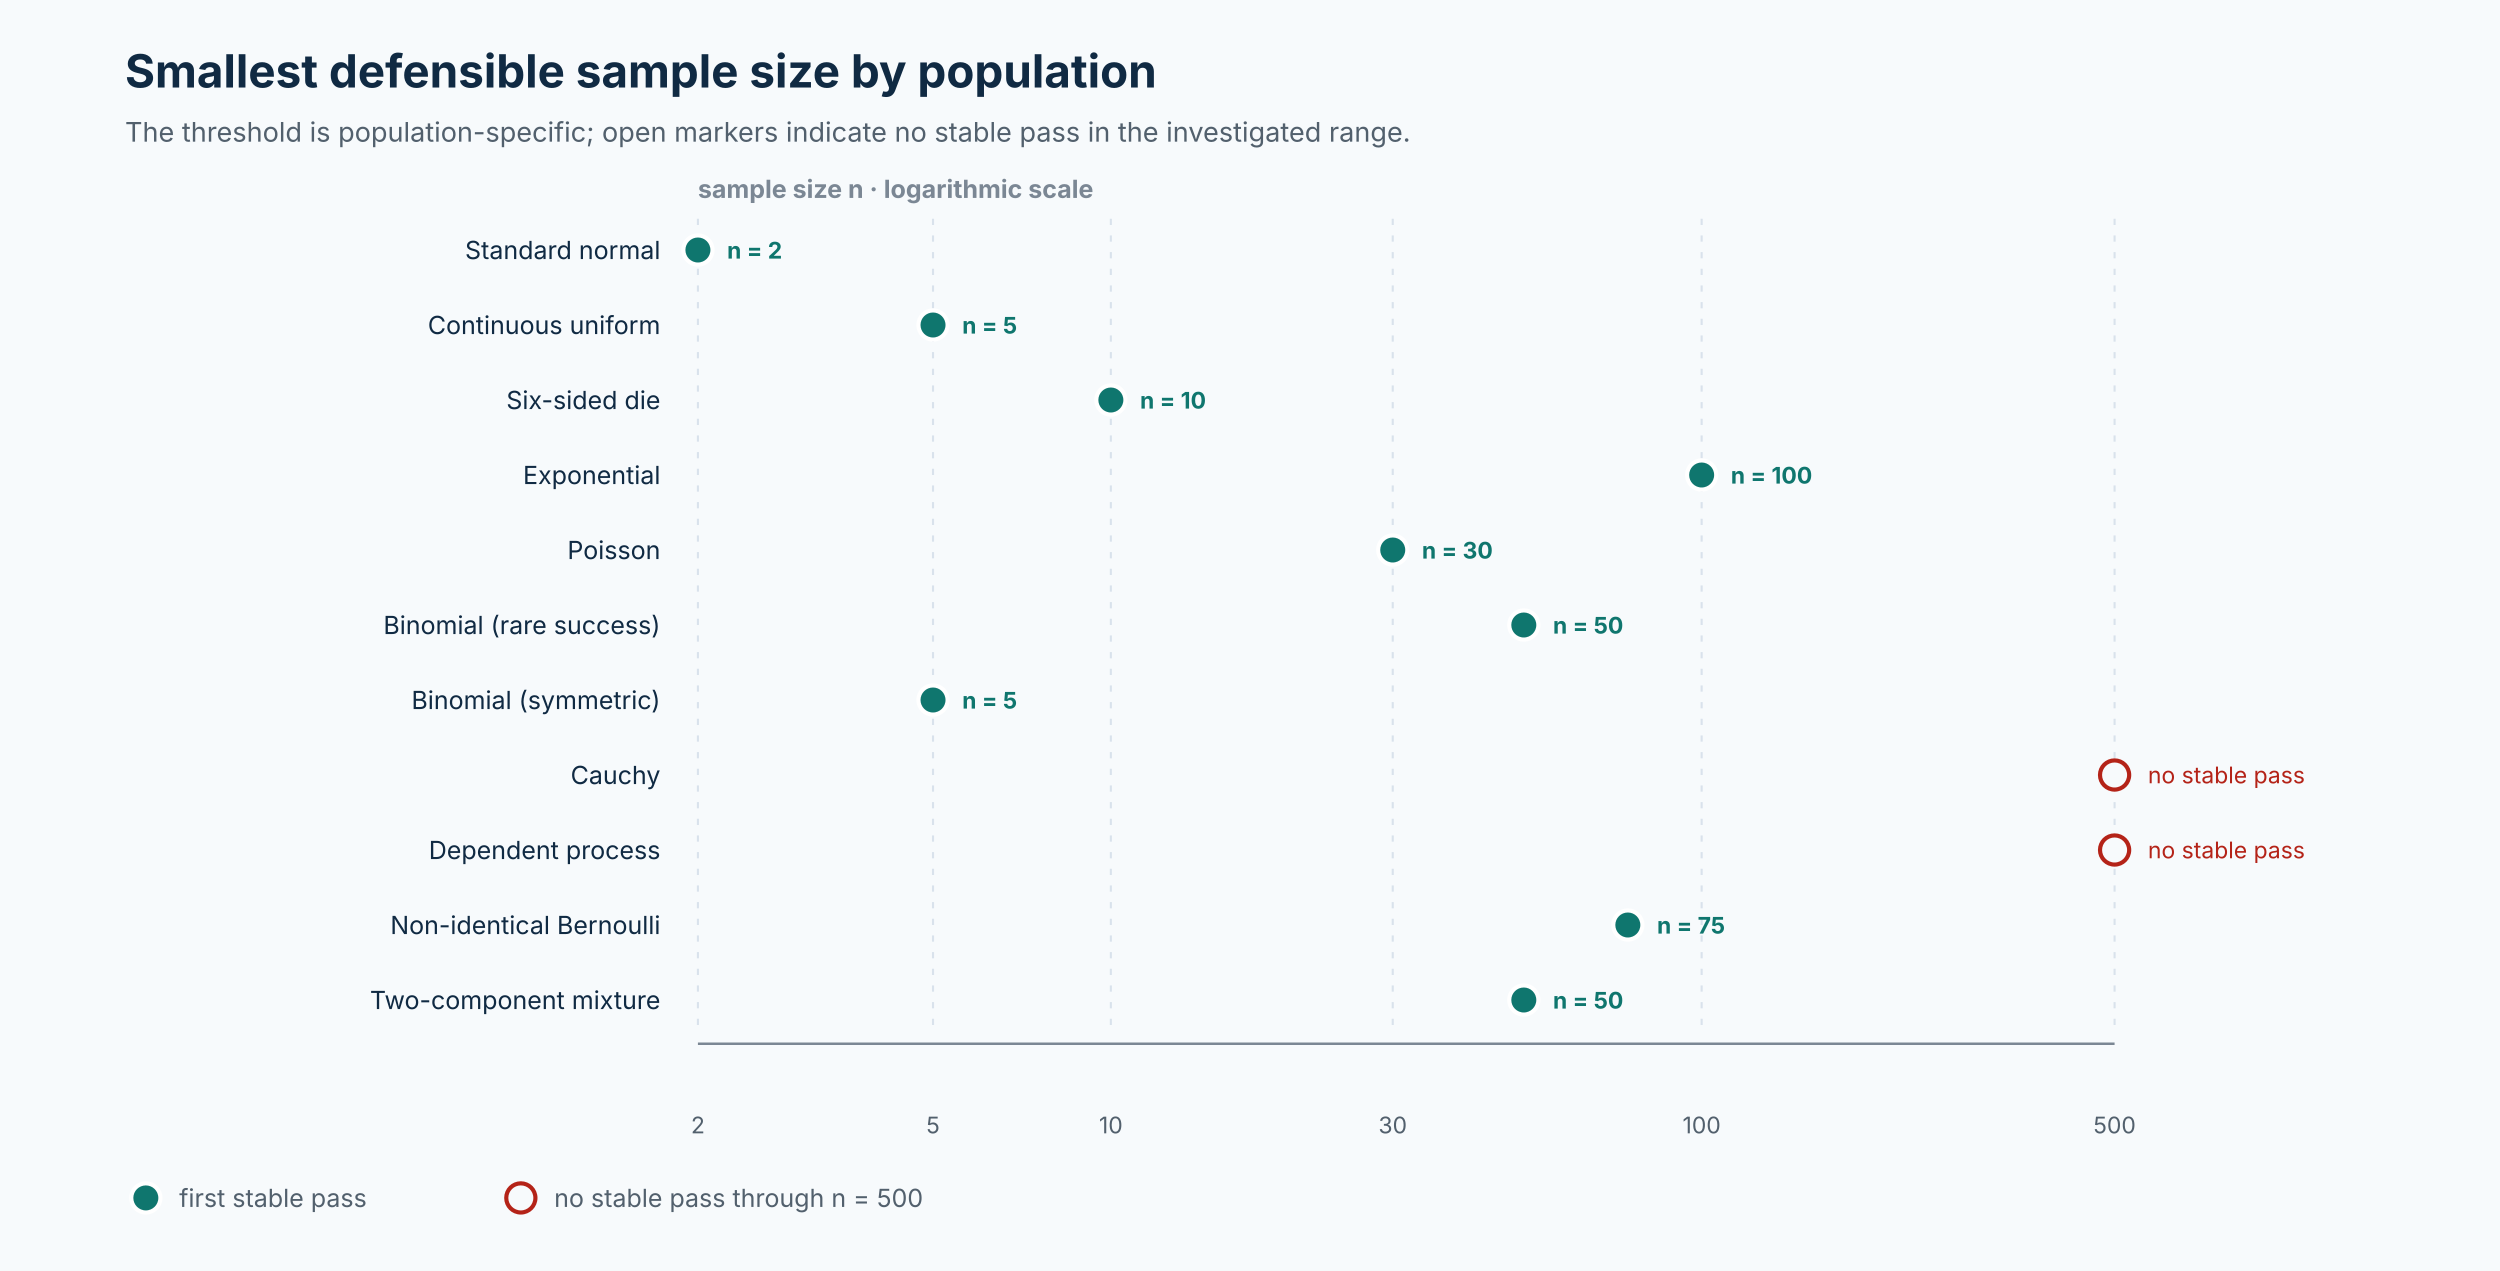
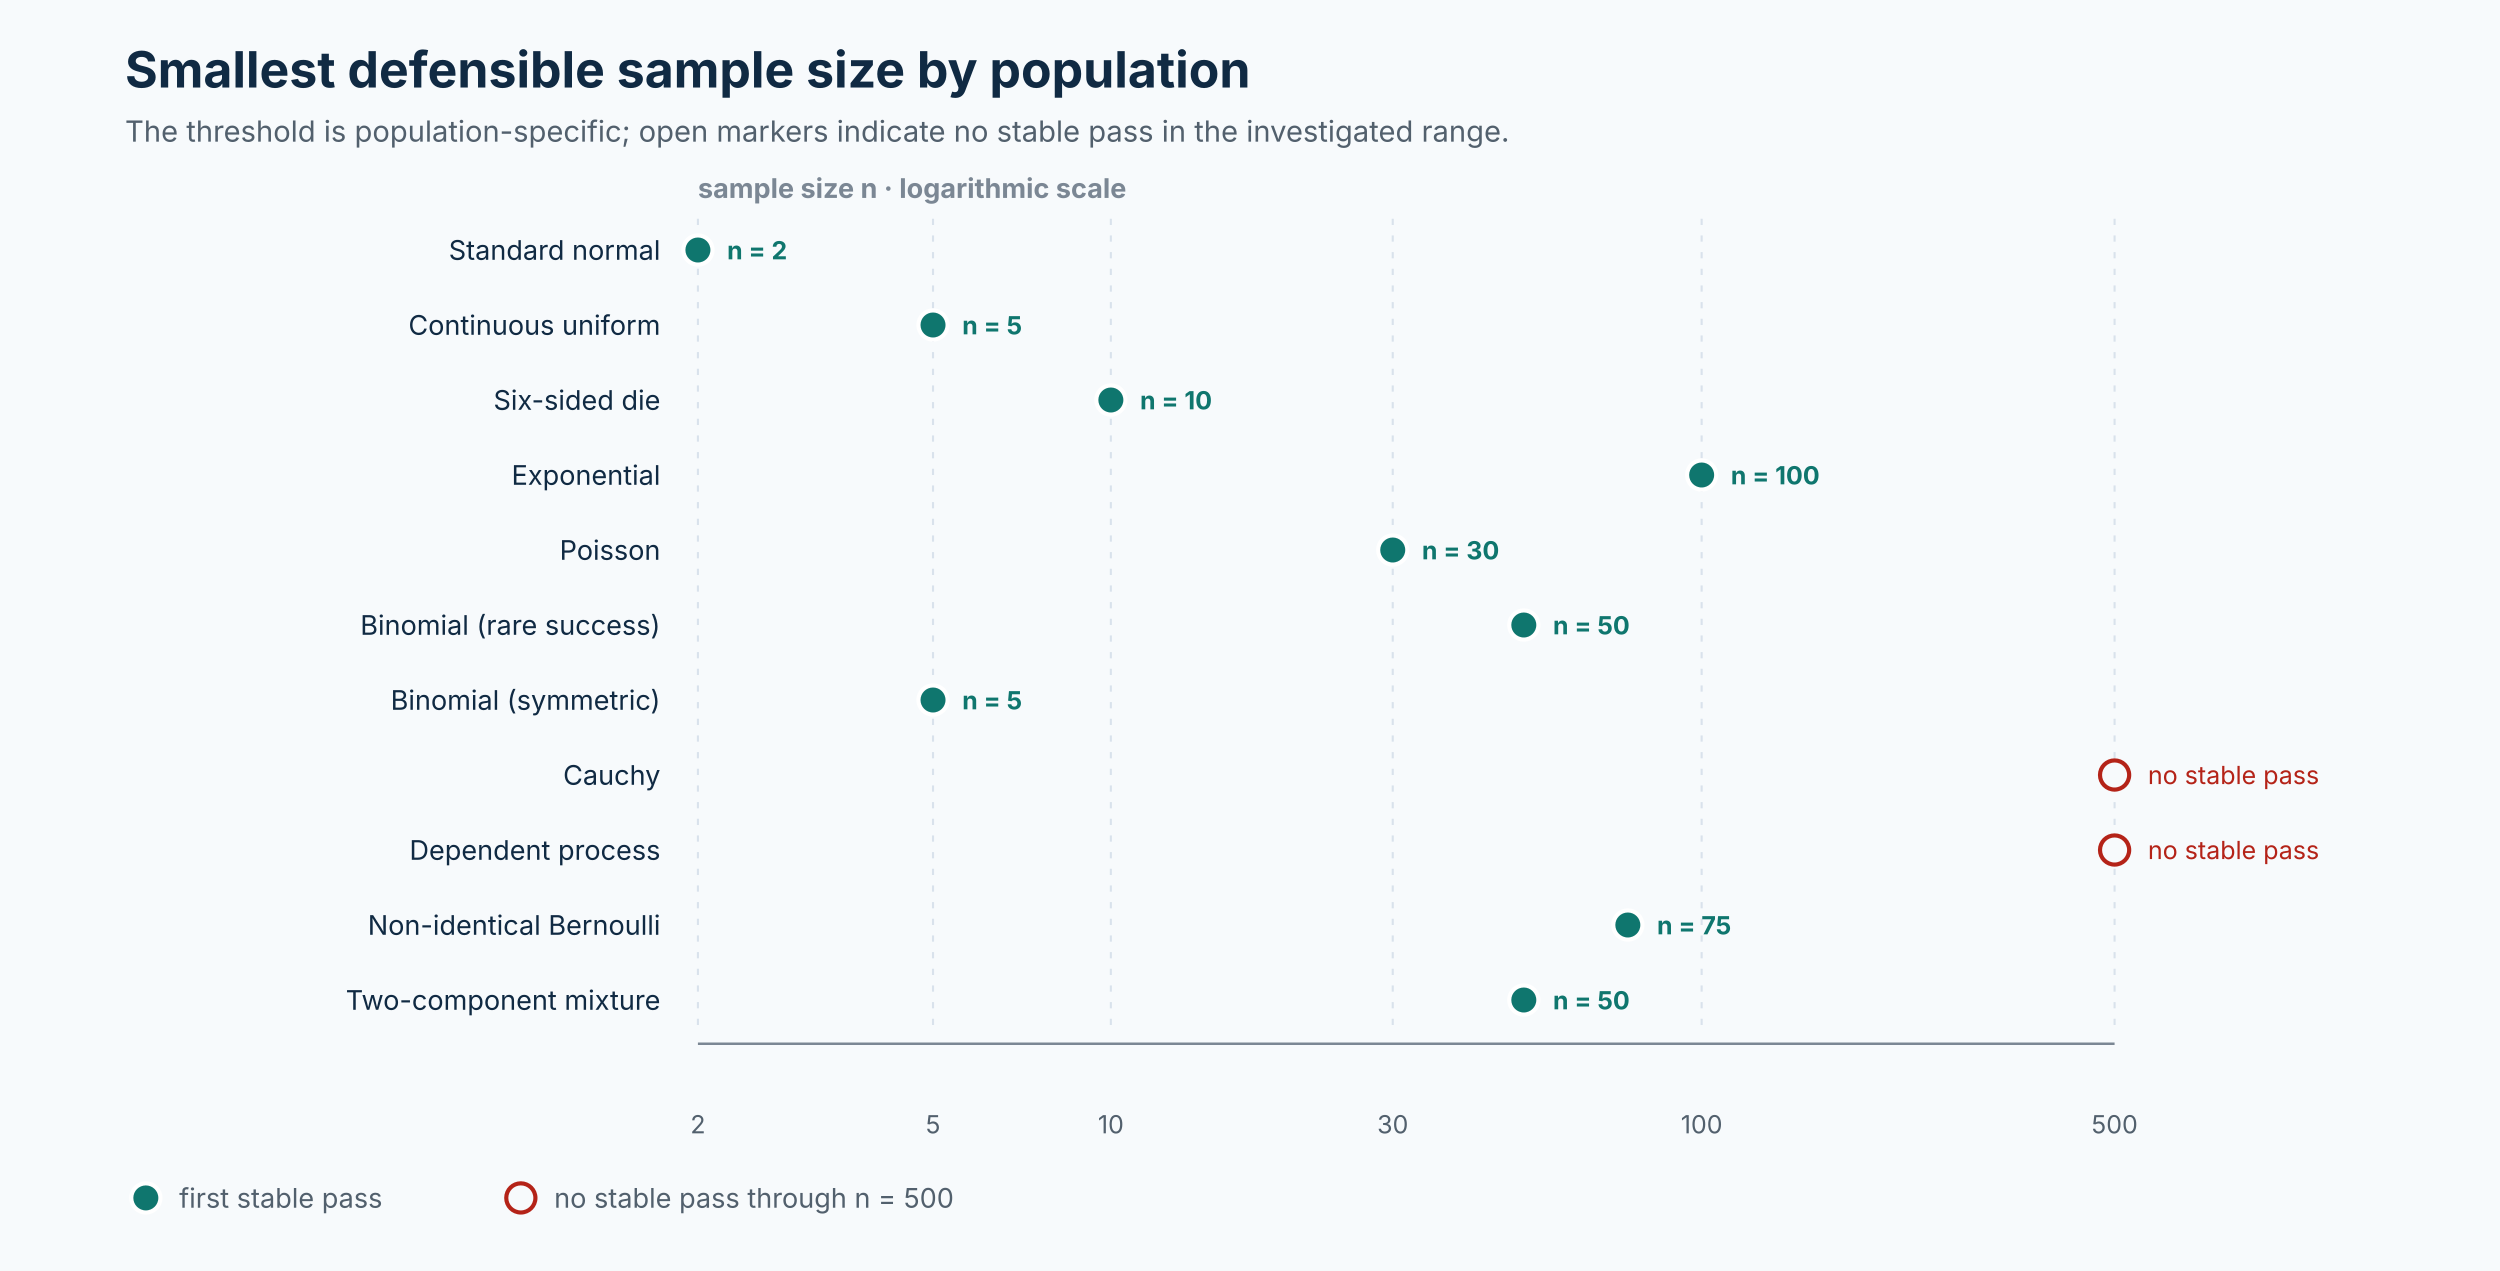
<svg xmlns="http://www.w3.org/2000/svg" width="1200" height="610" viewBox="0 0 1200 610" role="img">
  <rect x="0" y="0" width="1200" height="610" rx="0" fill="#f7fafc" stroke="none" stroke-width="0" opacity="1" />
-   <text x="60" y="42" fill="#102a43" font-family="Inter, -apple-system, BlinkMacSystemFont, Segoe UI, sans-serif" font-size="22" font-weight="700" text-anchor="start" dominant-baseline="alphabetic" opacity="1">Smallest defensible sample size by population</text>
-   <text x="60" y="68" fill="#52606d" font-family="Inter, -apple-system, BlinkMacSystemFont, Segoe UI, sans-serif" font-size="13" font-weight="400" text-anchor="start" dominant-baseline="alphabetic" opacity="1">The threshold is population-specific; open markers indicate no stable pass in the investigated range.</text>
-   <text x="335" y="95" fill="#7b8794" font-family="Inter, -apple-system, BlinkMacSystemFont, Segoe UI, sans-serif" font-size="12" font-weight="700" text-anchor="start" dominant-baseline="alphabetic" opacity="1">sample size n · logarithmic scale</text>
+   <text x="60" y="42" fill="#102a43" font-family="Inter, -apple-system, BlinkMacSystemFont, Segoe UI, sans-serif" font-size="24" font-weight="700" text-anchor="start" dominant-baseline="alphabetic" opacity="1">Smallest defensible sample size by population</text>
+   <text x="60" y="68" fill="#52606d" font-family="Inter, -apple-system, BlinkMacSystemFont, Segoe UI, sans-serif" font-size="14" font-weight="400" text-anchor="start" dominant-baseline="alphabetic" opacity="1">The threshold is population-specific; open markers indicate no stable pass in the investigated range.</text>
+   <text x="335" y="95" fill="#7b8794" font-family="Inter, -apple-system, BlinkMacSystemFont, Segoe UI, sans-serif" font-size="13" font-weight="700" text-anchor="start" dominant-baseline="alphabetic" opacity="1">sample size n · logarithmic scale</text>
  <line x1="335" y1="105" x2="335" y2="492" stroke="#d9e2ec" stroke-width="1" stroke-dasharray="3 5" />
-   <text x="335" y="544" fill="#52606d" font-family="Inter, -apple-system, BlinkMacSystemFont, Segoe UI, sans-serif" font-size="11" font-weight="400" text-anchor="middle" dominant-baseline="alphabetic" opacity="1">2</text>
+   <text x="335" y="544" fill="#52606d" font-family="Inter, -apple-system, BlinkMacSystemFont, Segoe UI, sans-serif" font-size="12" font-weight="400" text-anchor="middle" dominant-baseline="alphabetic" opacity="1">2</text>
  <line x1="447.847" y1="105" x2="447.847" y2="492" stroke="#d9e2ec" stroke-width="1" stroke-dasharray="3 5" />
-   <text x="447.847" y="544" fill="#52606d" font-family="Inter, -apple-system, BlinkMacSystemFont, Segoe UI, sans-serif" font-size="11" font-weight="400" text-anchor="middle" dominant-baseline="alphabetic" opacity="1">5</text>
+   <text x="447.847" y="544" fill="#52606d" font-family="Inter, -apple-system, BlinkMacSystemFont, Segoe UI, sans-serif" font-size="12" font-weight="400" text-anchor="middle" dominant-baseline="alphabetic" opacity="1">5</text>
  <line x1="533.212" y1="105" x2="533.212" y2="492" stroke="#d9e2ec" stroke-width="1" stroke-dasharray="3 5" />
-   <text x="533.212" y="544" fill="#52606d" font-family="Inter, -apple-system, BlinkMacSystemFont, Segoe UI, sans-serif" font-size="11" font-weight="400" text-anchor="middle" dominant-baseline="alphabetic" opacity="1">10</text>
+   <text x="533.212" y="544" fill="#52606d" font-family="Inter, -apple-system, BlinkMacSystemFont, Segoe UI, sans-serif" font-size="12" font-weight="400" text-anchor="middle" dominant-baseline="alphabetic" opacity="1">10</text>
  <line x1="668.512" y1="105" x2="668.512" y2="492" stroke="#d9e2ec" stroke-width="1" stroke-dasharray="3 5" />
-   <text x="668.512" y="544" fill="#52606d" font-family="Inter, -apple-system, BlinkMacSystemFont, Segoe UI, sans-serif" font-size="11" font-weight="400" text-anchor="middle" dominant-baseline="alphabetic" opacity="1">30</text>
+   <text x="668.512" y="544" fill="#52606d" font-family="Inter, -apple-system, BlinkMacSystemFont, Segoe UI, sans-serif" font-size="12" font-weight="400" text-anchor="middle" dominant-baseline="alphabetic" opacity="1">30</text>
  <line x1="816.788" y1="105" x2="816.788" y2="492" stroke="#d9e2ec" stroke-width="1" stroke-dasharray="3 5" />
-   <text x="816.788" y="544" fill="#52606d" font-family="Inter, -apple-system, BlinkMacSystemFont, Segoe UI, sans-serif" font-size="11" font-weight="400" text-anchor="middle" dominant-baseline="alphabetic" opacity="1">100</text>
+   <text x="816.788" y="544" fill="#52606d" font-family="Inter, -apple-system, BlinkMacSystemFont, Segoe UI, sans-serif" font-size="12" font-weight="400" text-anchor="middle" dominant-baseline="alphabetic" opacity="1">100</text>
  <line x1="1015" y1="105" x2="1015" y2="492" stroke="#d9e2ec" stroke-width="1" stroke-dasharray="3 5" />
-   <text x="1015" y="544" fill="#52606d" font-family="Inter, -apple-system, BlinkMacSystemFont, Segoe UI, sans-serif" font-size="11" font-weight="400" text-anchor="middle" dominant-baseline="alphabetic" opacity="1">500</text>
-   <text x="317" y="120" fill="#102a43" font-family="Inter, -apple-system, BlinkMacSystemFont, Segoe UI, sans-serif" font-size="12" font-weight="400" text-anchor="end" dominant-baseline="middle" opacity="1">Standard normal</text>
+   <text x="1015" y="544" fill="#52606d" font-family="Inter, -apple-system, BlinkMacSystemFont, Segoe UI, sans-serif" font-size="12" font-weight="400" text-anchor="middle" dominant-baseline="alphabetic" opacity="1">500</text>
+   <text x="317" y="120" fill="#102a43" font-family="Inter, -apple-system, BlinkMacSystemFont, Segoe UI, sans-serif" font-size="13" font-weight="400" text-anchor="end" dominant-baseline="middle" opacity="1">Standard normal</text>
  <circle cx="335" cy="120" r="7" fill="#0f766e" stroke="#ffffff" stroke-width="2" />
-   <text x="349" y="120" fill="#0f766e" font-family="Inter, -apple-system, BlinkMacSystemFont, Segoe UI, sans-serif" font-size="11" font-weight="700" text-anchor="start" dominant-baseline="middle" opacity="1">n = 2</text>
-   <text x="317" y="156" fill="#102a43" font-family="Inter, -apple-system, BlinkMacSystemFont, Segoe UI, sans-serif" font-size="12" font-weight="400" text-anchor="end" dominant-baseline="middle" opacity="1">Continuous uniform</text>
+   <text x="349" y="120" fill="#0f766e" font-family="Inter, -apple-system, BlinkMacSystemFont, Segoe UI, sans-serif" font-size="12" font-weight="700" text-anchor="start" dominant-baseline="middle" opacity="1">n = 2</text>
+   <text x="317" y="156" fill="#102a43" font-family="Inter, -apple-system, BlinkMacSystemFont, Segoe UI, sans-serif" font-size="13" font-weight="400" text-anchor="end" dominant-baseline="middle" opacity="1">Continuous uniform</text>
  <circle cx="447.847" cy="156" r="7" fill="#0f766e" stroke="#ffffff" stroke-width="2" />
-   <text x="461.847" y="156" fill="#0f766e" font-family="Inter, -apple-system, BlinkMacSystemFont, Segoe UI, sans-serif" font-size="11" font-weight="700" text-anchor="start" dominant-baseline="middle" opacity="1">n = 5</text>
-   <text x="317" y="192" fill="#102a43" font-family="Inter, -apple-system, BlinkMacSystemFont, Segoe UI, sans-serif" font-size="12" font-weight="400" text-anchor="end" dominant-baseline="middle" opacity="1">Six-sided die</text>
+   <text x="461.847" y="156" fill="#0f766e" font-family="Inter, -apple-system, BlinkMacSystemFont, Segoe UI, sans-serif" font-size="12" font-weight="700" text-anchor="start" dominant-baseline="middle" opacity="1">n = 5</text>
+   <text x="317" y="192" fill="#102a43" font-family="Inter, -apple-system, BlinkMacSystemFont, Segoe UI, sans-serif" font-size="13" font-weight="400" text-anchor="end" dominant-baseline="middle" opacity="1">Six-sided die</text>
  <circle cx="533.212" cy="192" r="7" fill="#0f766e" stroke="#ffffff" stroke-width="2" />
-   <text x="547.212" y="192" fill="#0f766e" font-family="Inter, -apple-system, BlinkMacSystemFont, Segoe UI, sans-serif" font-size="11" font-weight="700" text-anchor="start" dominant-baseline="middle" opacity="1">n = 10</text>
-   <text x="317" y="228" fill="#102a43" font-family="Inter, -apple-system, BlinkMacSystemFont, Segoe UI, sans-serif" font-size="12" font-weight="400" text-anchor="end" dominant-baseline="middle" opacity="1">Exponential</text>
+   <text x="547.212" y="192" fill="#0f766e" font-family="Inter, -apple-system, BlinkMacSystemFont, Segoe UI, sans-serif" font-size="12" font-weight="700" text-anchor="start" dominant-baseline="middle" opacity="1">n = 10</text>
+   <text x="317" y="228" fill="#102a43" font-family="Inter, -apple-system, BlinkMacSystemFont, Segoe UI, sans-serif" font-size="13" font-weight="400" text-anchor="end" dominant-baseline="middle" opacity="1">Exponential</text>
  <circle cx="816.788" cy="228" r="7" fill="#0f766e" stroke="#ffffff" stroke-width="2" />
-   <text x="830.788" y="228" fill="#0f766e" font-family="Inter, -apple-system, BlinkMacSystemFont, Segoe UI, sans-serif" font-size="11" font-weight="700" text-anchor="start" dominant-baseline="middle" opacity="1">n = 100</text>
-   <text x="317" y="264" fill="#102a43" font-family="Inter, -apple-system, BlinkMacSystemFont, Segoe UI, sans-serif" font-size="12" font-weight="400" text-anchor="end" dominant-baseline="middle" opacity="1">Poisson</text>
+   <text x="830.788" y="228" fill="#0f766e" font-family="Inter, -apple-system, BlinkMacSystemFont, Segoe UI, sans-serif" font-size="12" font-weight="700" text-anchor="start" dominant-baseline="middle" opacity="1">n = 100</text>
+   <text x="317" y="264" fill="#102a43" font-family="Inter, -apple-system, BlinkMacSystemFont, Segoe UI, sans-serif" font-size="13" font-weight="400" text-anchor="end" dominant-baseline="middle" opacity="1">Poisson</text>
  <circle cx="668.512" cy="264" r="7" fill="#0f766e" stroke="#ffffff" stroke-width="2" />
-   <text x="682.512" y="264" fill="#0f766e" font-family="Inter, -apple-system, BlinkMacSystemFont, Segoe UI, sans-serif" font-size="11" font-weight="700" text-anchor="start" dominant-baseline="middle" opacity="1">n = 30</text>
-   <text x="317" y="300" fill="#102a43" font-family="Inter, -apple-system, BlinkMacSystemFont, Segoe UI, sans-serif" font-size="12" font-weight="400" text-anchor="end" dominant-baseline="middle" opacity="1">Binomial (rare success)</text>
+   <text x="682.512" y="264" fill="#0f766e" font-family="Inter, -apple-system, BlinkMacSystemFont, Segoe UI, sans-serif" font-size="12" font-weight="700" text-anchor="start" dominant-baseline="middle" opacity="1">n = 30</text>
+   <text x="317" y="300" fill="#102a43" font-family="Inter, -apple-system, BlinkMacSystemFont, Segoe UI, sans-serif" font-size="13" font-weight="400" text-anchor="end" dominant-baseline="middle" opacity="1">Binomial (rare success)</text>
  <circle cx="731.423" cy="300" r="7" fill="#0f766e" stroke="#ffffff" stroke-width="2" />
-   <text x="745.423" y="300" fill="#0f766e" font-family="Inter, -apple-system, BlinkMacSystemFont, Segoe UI, sans-serif" font-size="11" font-weight="700" text-anchor="start" dominant-baseline="middle" opacity="1">n = 50</text>
-   <text x="317" y="336" fill="#102a43" font-family="Inter, -apple-system, BlinkMacSystemFont, Segoe UI, sans-serif" font-size="12" font-weight="400" text-anchor="end" dominant-baseline="middle" opacity="1">Binomial (symmetric)</text>
+   <text x="745.423" y="300" fill="#0f766e" font-family="Inter, -apple-system, BlinkMacSystemFont, Segoe UI, sans-serif" font-size="12" font-weight="700" text-anchor="start" dominant-baseline="middle" opacity="1">n = 50</text>
+   <text x="317" y="336" fill="#102a43" font-family="Inter, -apple-system, BlinkMacSystemFont, Segoe UI, sans-serif" font-size="13" font-weight="400" text-anchor="end" dominant-baseline="middle" opacity="1">Binomial (symmetric)</text>
  <circle cx="447.847" cy="336" r="7" fill="#0f766e" stroke="#ffffff" stroke-width="2" />
-   <text x="461.847" y="336" fill="#0f766e" font-family="Inter, -apple-system, BlinkMacSystemFont, Segoe UI, sans-serif" font-size="11" font-weight="700" text-anchor="start" dominant-baseline="middle" opacity="1">n = 5</text>
-   <text x="317" y="372" fill="#102a43" font-family="Inter, -apple-system, BlinkMacSystemFont, Segoe UI, sans-serif" font-size="12" font-weight="400" text-anchor="end" dominant-baseline="middle" opacity="1">Cauchy</text>
+   <text x="461.847" y="336" fill="#0f766e" font-family="Inter, -apple-system, BlinkMacSystemFont, Segoe UI, sans-serif" font-size="12" font-weight="700" text-anchor="start" dominant-baseline="middle" opacity="1">n = 5</text>
+   <text x="317" y="372" fill="#102a43" font-family="Inter, -apple-system, BlinkMacSystemFont, Segoe UI, sans-serif" font-size="13" font-weight="400" text-anchor="end" dominant-baseline="middle" opacity="1">Cauchy</text>
  <circle cx="1015" cy="372" r="7" fill="#f7fafc" stroke="#b42318" stroke-width="2" />
-   <text x="1031" y="372" fill="#b42318" font-family="Inter, -apple-system, BlinkMacSystemFont, Segoe UI, sans-serif" font-size="11" font-weight="400" text-anchor="start" dominant-baseline="middle" opacity="1">no stable pass</text>
-   <text x="317" y="408" fill="#102a43" font-family="Inter, -apple-system, BlinkMacSystemFont, Segoe UI, sans-serif" font-size="12" font-weight="400" text-anchor="end" dominant-baseline="middle" opacity="1">Dependent process</text>
+   <text x="1031" y="372" fill="#b42318" font-family="Inter, -apple-system, BlinkMacSystemFont, Segoe UI, sans-serif" font-size="12" font-weight="400" text-anchor="start" dominant-baseline="middle" opacity="1">no stable pass</text>
+   <text x="317" y="408" fill="#102a43" font-family="Inter, -apple-system, BlinkMacSystemFont, Segoe UI, sans-serif" font-size="13" font-weight="400" text-anchor="end" dominant-baseline="middle" opacity="1">Dependent process</text>
  <circle cx="1015" cy="408" r="7" fill="#f7fafc" stroke="#b42318" stroke-width="2" />
-   <text x="1031" y="408" fill="#b42318" font-family="Inter, -apple-system, BlinkMacSystemFont, Segoe UI, sans-serif" font-size="11" font-weight="400" text-anchor="start" dominant-baseline="middle" opacity="1">no stable pass</text>
-   <text x="317" y="444" fill="#102a43" font-family="Inter, -apple-system, BlinkMacSystemFont, Segoe UI, sans-serif" font-size="12" font-weight="400" text-anchor="end" dominant-baseline="middle" opacity="1">Non-identical Bernoulli</text>
+   <text x="1031" y="408" fill="#b42318" font-family="Inter, -apple-system, BlinkMacSystemFont, Segoe UI, sans-serif" font-size="12" font-weight="400" text-anchor="start" dominant-baseline="middle" opacity="1">no stable pass</text>
+   <text x="317" y="444" fill="#102a43" font-family="Inter, -apple-system, BlinkMacSystemFont, Segoe UI, sans-serif" font-size="13" font-weight="400" text-anchor="end" dominant-baseline="middle" opacity="1">Non-identical Bernoulli</text>
  <circle cx="781.359" cy="444" r="7" fill="#0f766e" stroke="#ffffff" stroke-width="2" />
-   <text x="795.359" y="444" fill="#0f766e" font-family="Inter, -apple-system, BlinkMacSystemFont, Segoe UI, sans-serif" font-size="11" font-weight="700" text-anchor="start" dominant-baseline="middle" opacity="1">n = 75</text>
-   <text x="317" y="480" fill="#102a43" font-family="Inter, -apple-system, BlinkMacSystemFont, Segoe UI, sans-serif" font-size="12" font-weight="400" text-anchor="end" dominant-baseline="middle" opacity="1">Two-component mixture</text>
+   <text x="795.359" y="444" fill="#0f766e" font-family="Inter, -apple-system, BlinkMacSystemFont, Segoe UI, sans-serif" font-size="12" font-weight="700" text-anchor="start" dominant-baseline="middle" opacity="1">n = 75</text>
+   <text x="317" y="480" fill="#102a43" font-family="Inter, -apple-system, BlinkMacSystemFont, Segoe UI, sans-serif" font-size="13" font-weight="400" text-anchor="end" dominant-baseline="middle" opacity="1">Two-component mixture</text>
  <circle cx="731.423" cy="480" r="7" fill="#0f766e" stroke="#ffffff" stroke-width="2" />
-   <text x="745.423" y="480" fill="#0f766e" font-family="Inter, -apple-system, BlinkMacSystemFont, Segoe UI, sans-serif" font-size="11" font-weight="700" text-anchor="start" dominant-baseline="middle" opacity="1">n = 50</text>
+   <text x="745.423" y="480" fill="#0f766e" font-family="Inter, -apple-system, BlinkMacSystemFont, Segoe UI, sans-serif" font-size="12" font-weight="700" text-anchor="start" dominant-baseline="middle" opacity="1">n = 50</text>
  <line x1="335" y1="501" x2="1015" y2="501" stroke="#7b8794" stroke-width="1.2" />
  <circle cx="70" cy="575" r="7" fill="#0f766e" stroke="#ffffff" stroke-width="2" />
-   <text x="86" y="575" fill="#52606d" font-family="Inter, -apple-system, BlinkMacSystemFont, Segoe UI, sans-serif" font-size="12" font-weight="400" text-anchor="start" dominant-baseline="middle" opacity="1">first stable pass</text>
+   <text x="86" y="575" fill="#52606d" font-family="Inter, -apple-system, BlinkMacSystemFont, Segoe UI, sans-serif" font-size="13" font-weight="400" text-anchor="start" dominant-baseline="middle" opacity="1">first stable pass</text>
  <circle cx="250" cy="575" r="7" fill="#f7fafc" stroke="#b42318" stroke-width="2" />
-   <text x="266" y="575" fill="#52606d" font-family="Inter, -apple-system, BlinkMacSystemFont, Segoe UI, sans-serif" font-size="12" font-weight="400" text-anchor="start" dominant-baseline="middle" opacity="1">no stable pass through n = 500</text>
+   <text x="266" y="575" fill="#52606d" font-family="Inter, -apple-system, BlinkMacSystemFont, Segoe UI, sans-serif" font-size="13" font-weight="400" text-anchor="start" dominant-baseline="middle" opacity="1">no stable pass through n = 500</text>
</svg>
